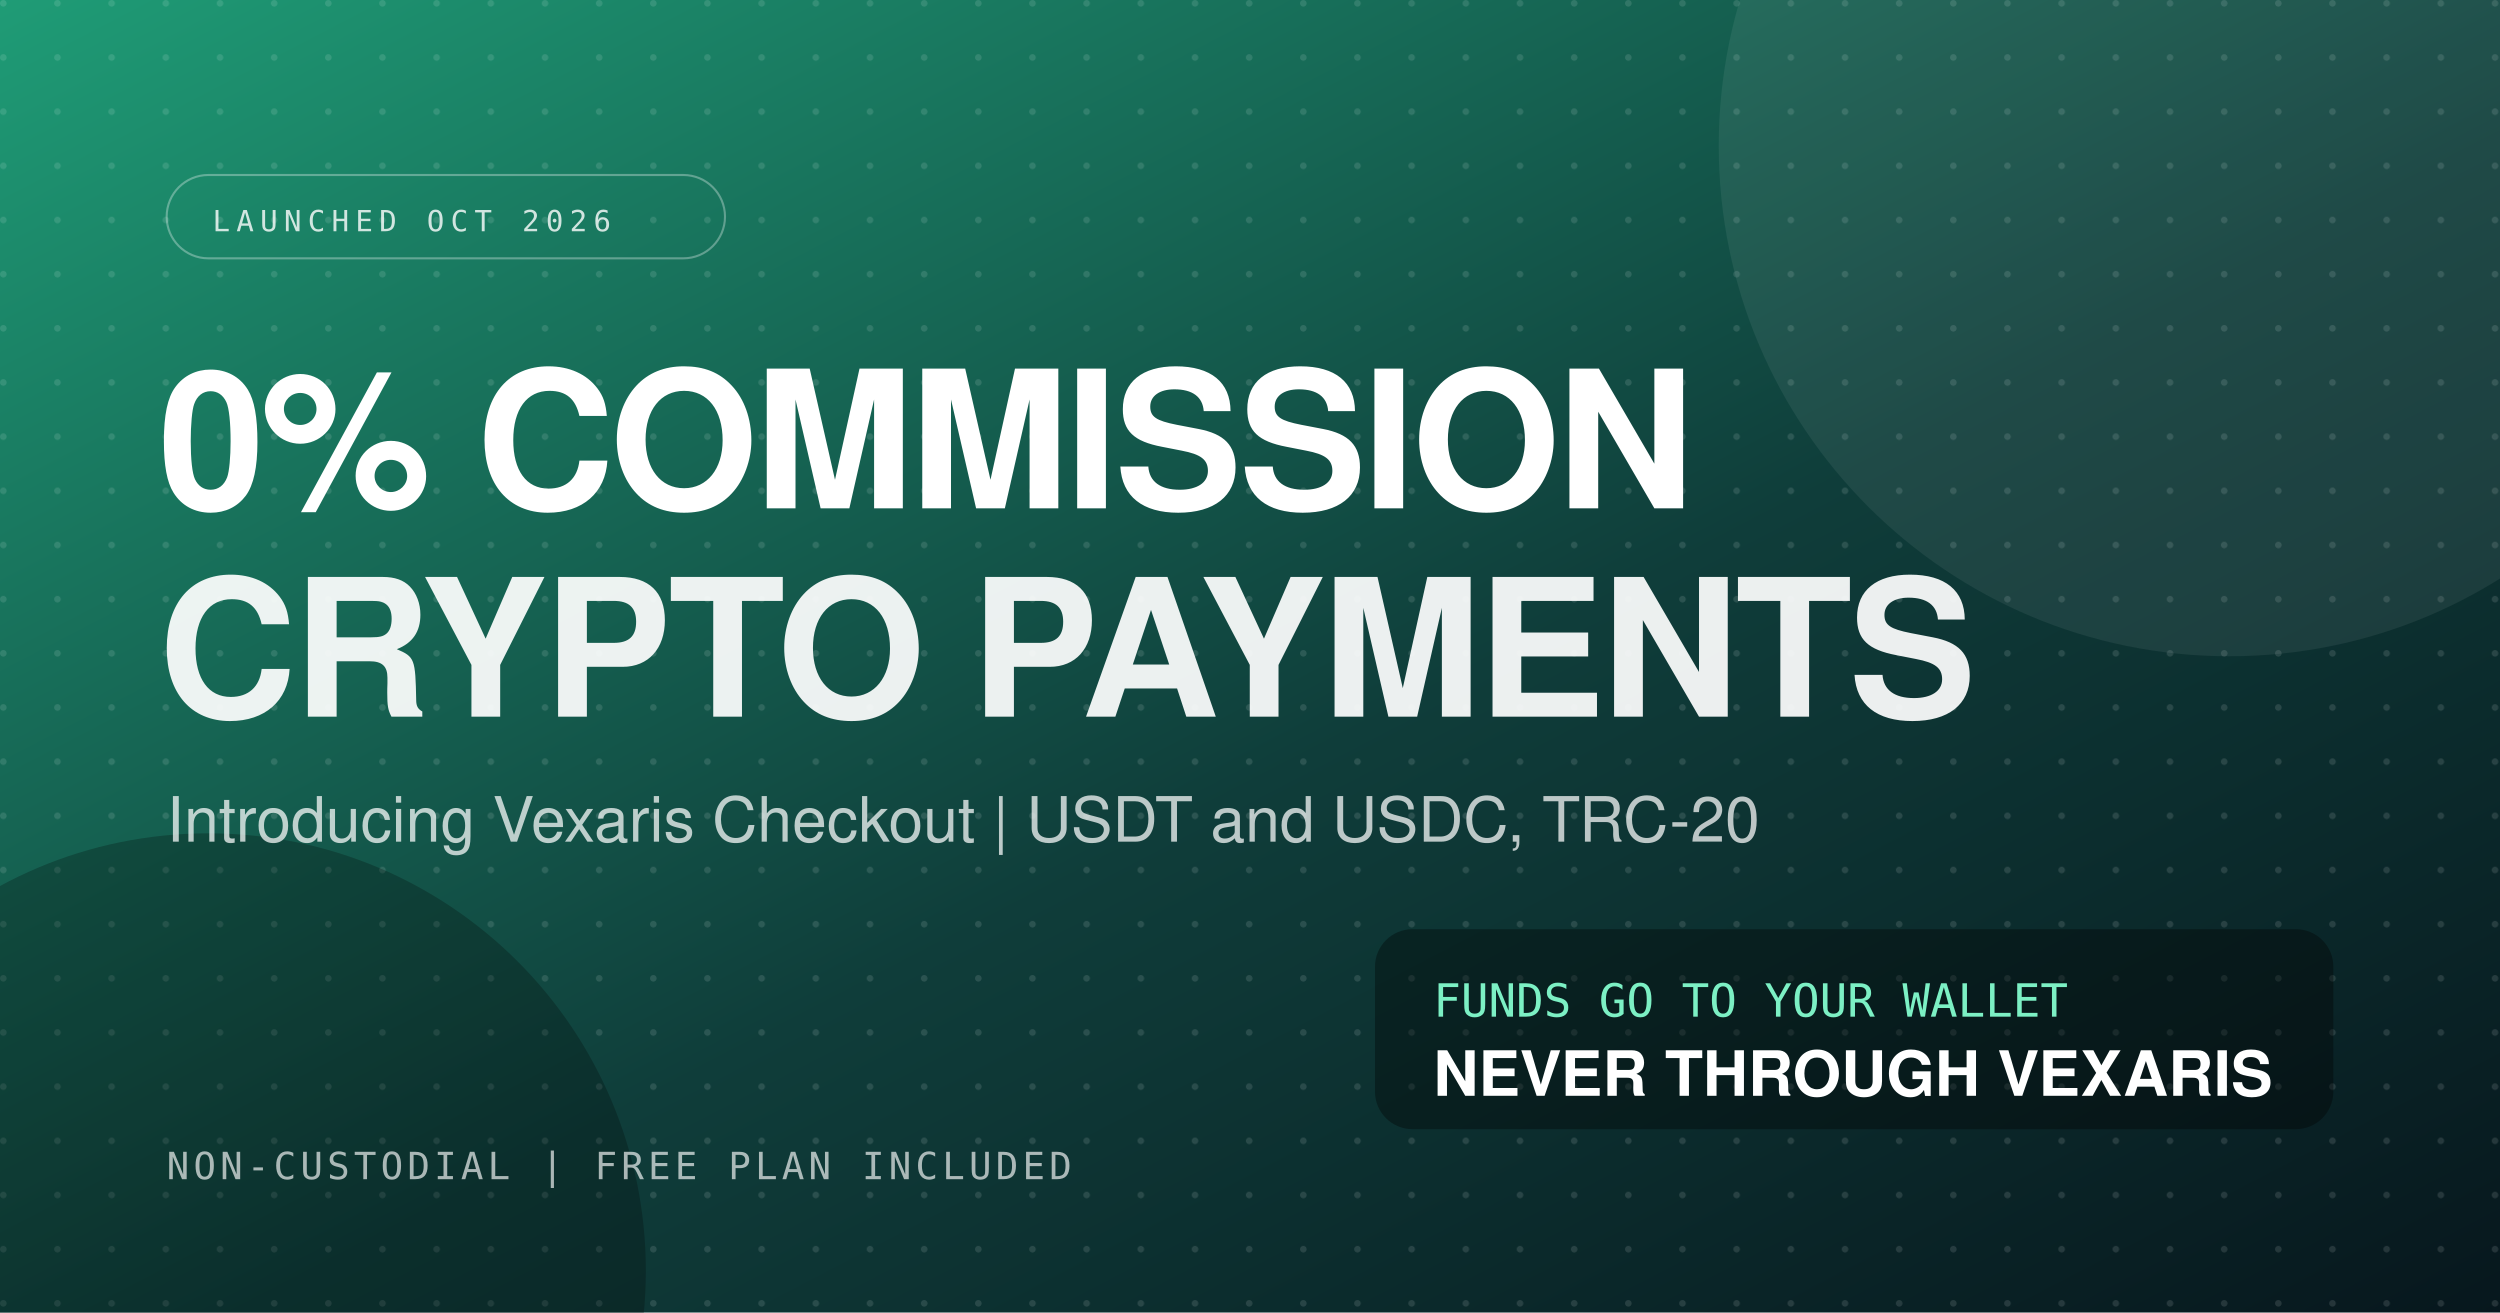
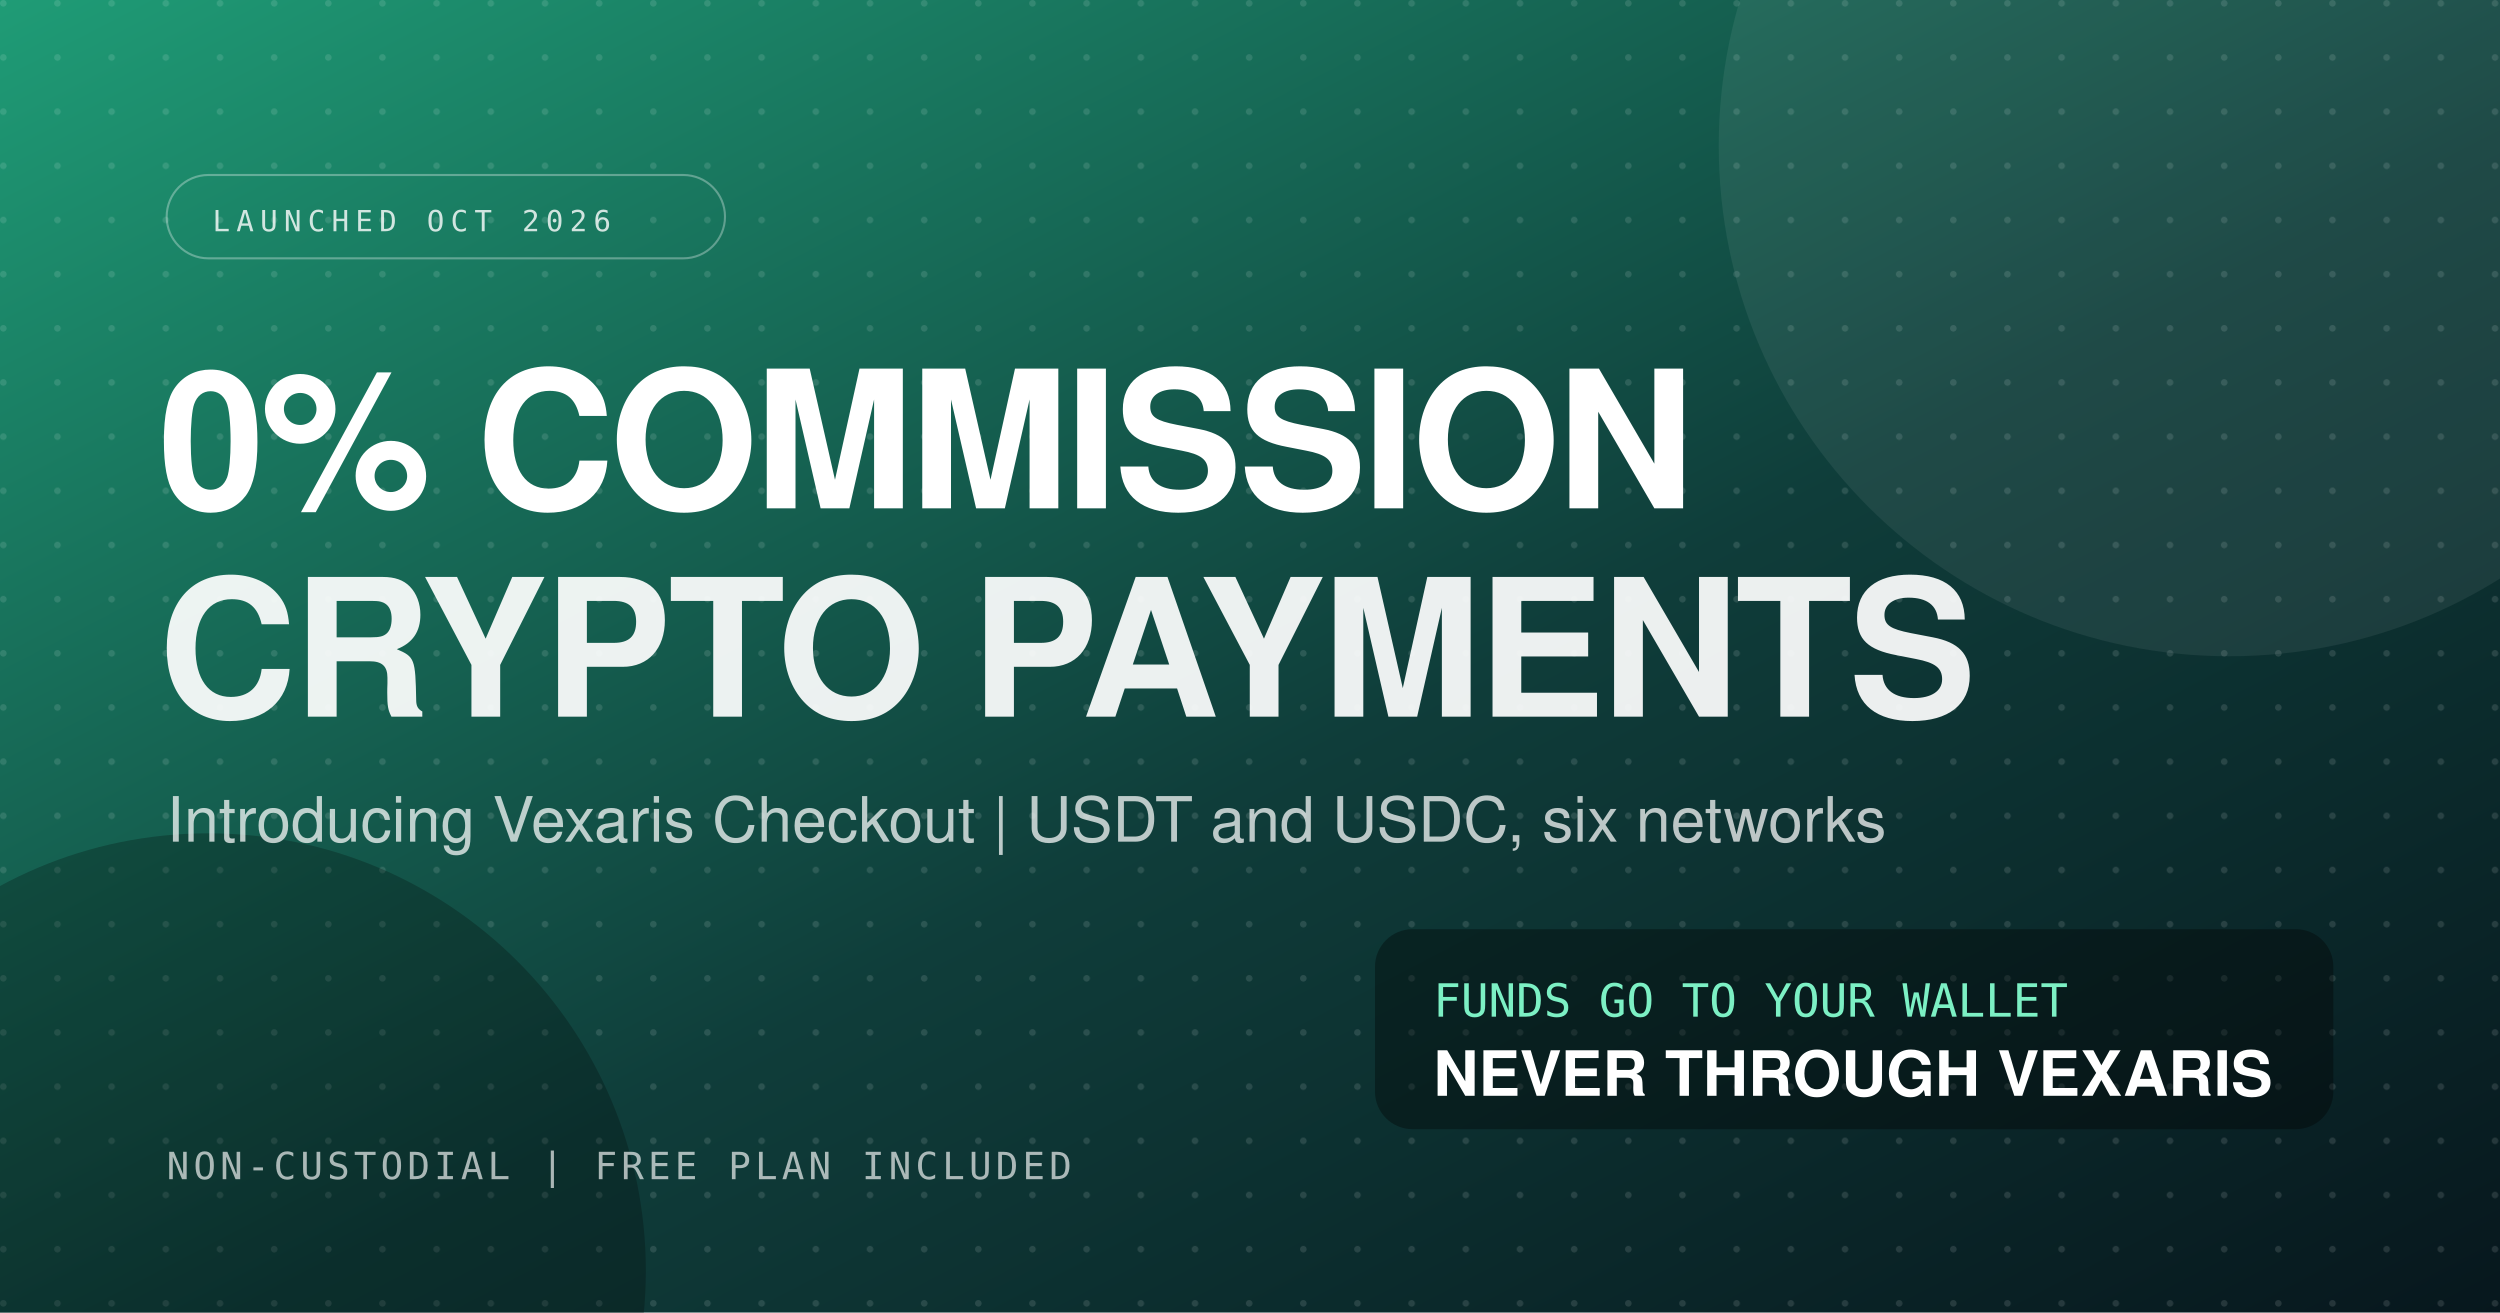
<svg xmlns="http://www.w3.org/2000/svg" width="1200" height="630" viewBox="0 0 1200 630" role="img" aria-label="0% Commission Crypto Payments: Introducing Vexaris Checkout">
  <defs>
    <linearGradient id="bg" x1="0" y1="0" x2="1" y2="1">
      <stop offset="0" stop-color="#1f9c76" />
      <stop offset="0.55" stop-color="#0f3d3a" />
      <stop offset="1" stop-color="#07171d" />
    </linearGradient>
    <pattern id="dots" width="26" height="26" patternUnits="userSpaceOnUse">
      <circle cx="1.6" cy="1.6" r="1.6" fill="#ffffff" opacity="0.12" />
    </pattern>
  </defs>
  <rect width="1200" height="630" fill="url(#bg)" />
  <rect width="1200" height="630" fill="url(#dots)" />
  <circle cx="1070" cy="70" r="245" fill="#ffffff" opacity="0.07" />
  <circle cx="100" cy="610" r="210" fill="#000000" opacity="0.24" />
  <rect x="80" y="84" width="268" height="40" rx="20" fill="none" stroke="#ffffff" stroke-opacity="0.32" />
  <text x="102" y="111" font-family="Consolas,Menlo,monospace" font-size="14" letter-spacing="3" fill="#ffffff" fill-opacity="0.80">LAUNCHED OCT 2026</text>
  <text x="76" y="244" font-family="Segoe UI,Helvetica,Arial,sans-serif" font-size="92" font-weight="800" letter-spacing="-2" fill="#ffffff">0% COMMISSION</text>
  <text x="76" y="344" font-family="Segoe UI,Helvetica,Arial,sans-serif" font-size="92" font-weight="800" letter-spacing="-2" fill="#ffffff" fill-opacity="0.92">CRYPTO PAYMENTS</text>
-   <text x="80" y="404" font-family="Segoe UI,Helvetica,Arial,sans-serif" font-size="30" fill="#ffffff" fill-opacity="0.72">Introducing Vexaris Checkout | USDT and USDC, TRC-20</text>
+   <text x="80" y="404" font-family="Segoe UI,Helvetica,Arial,sans-serif" font-size="30" fill="#ffffff" fill-opacity="0.72">Introducing Vexaris Checkout | USDT and USDC, six networks</text>
  <rect x="660" y="446" width="460" height="96" rx="18" fill="#000000" fill-opacity="0.35" />
  <text x="688" y="488" font-family="Consolas,Menlo,monospace" font-size="22" fill="#7cf0c4">FUNDS GO TO YOUR WALLET</text>
  <text x="688" y="526" font-family="Segoe UI,Helvetica,Arial,sans-serif" font-size="30" font-weight="700" fill="#ffffff">NEVER THROUGH VEXARIS</text>
  <text x="80" y="566" font-family="Consolas,Menlo,monospace" font-size="18" letter-spacing="2" fill="#ffffff" fill-opacity="0.65">NON-CUSTODIAL | FREE PLAN INCLUDED</text>
</svg>
